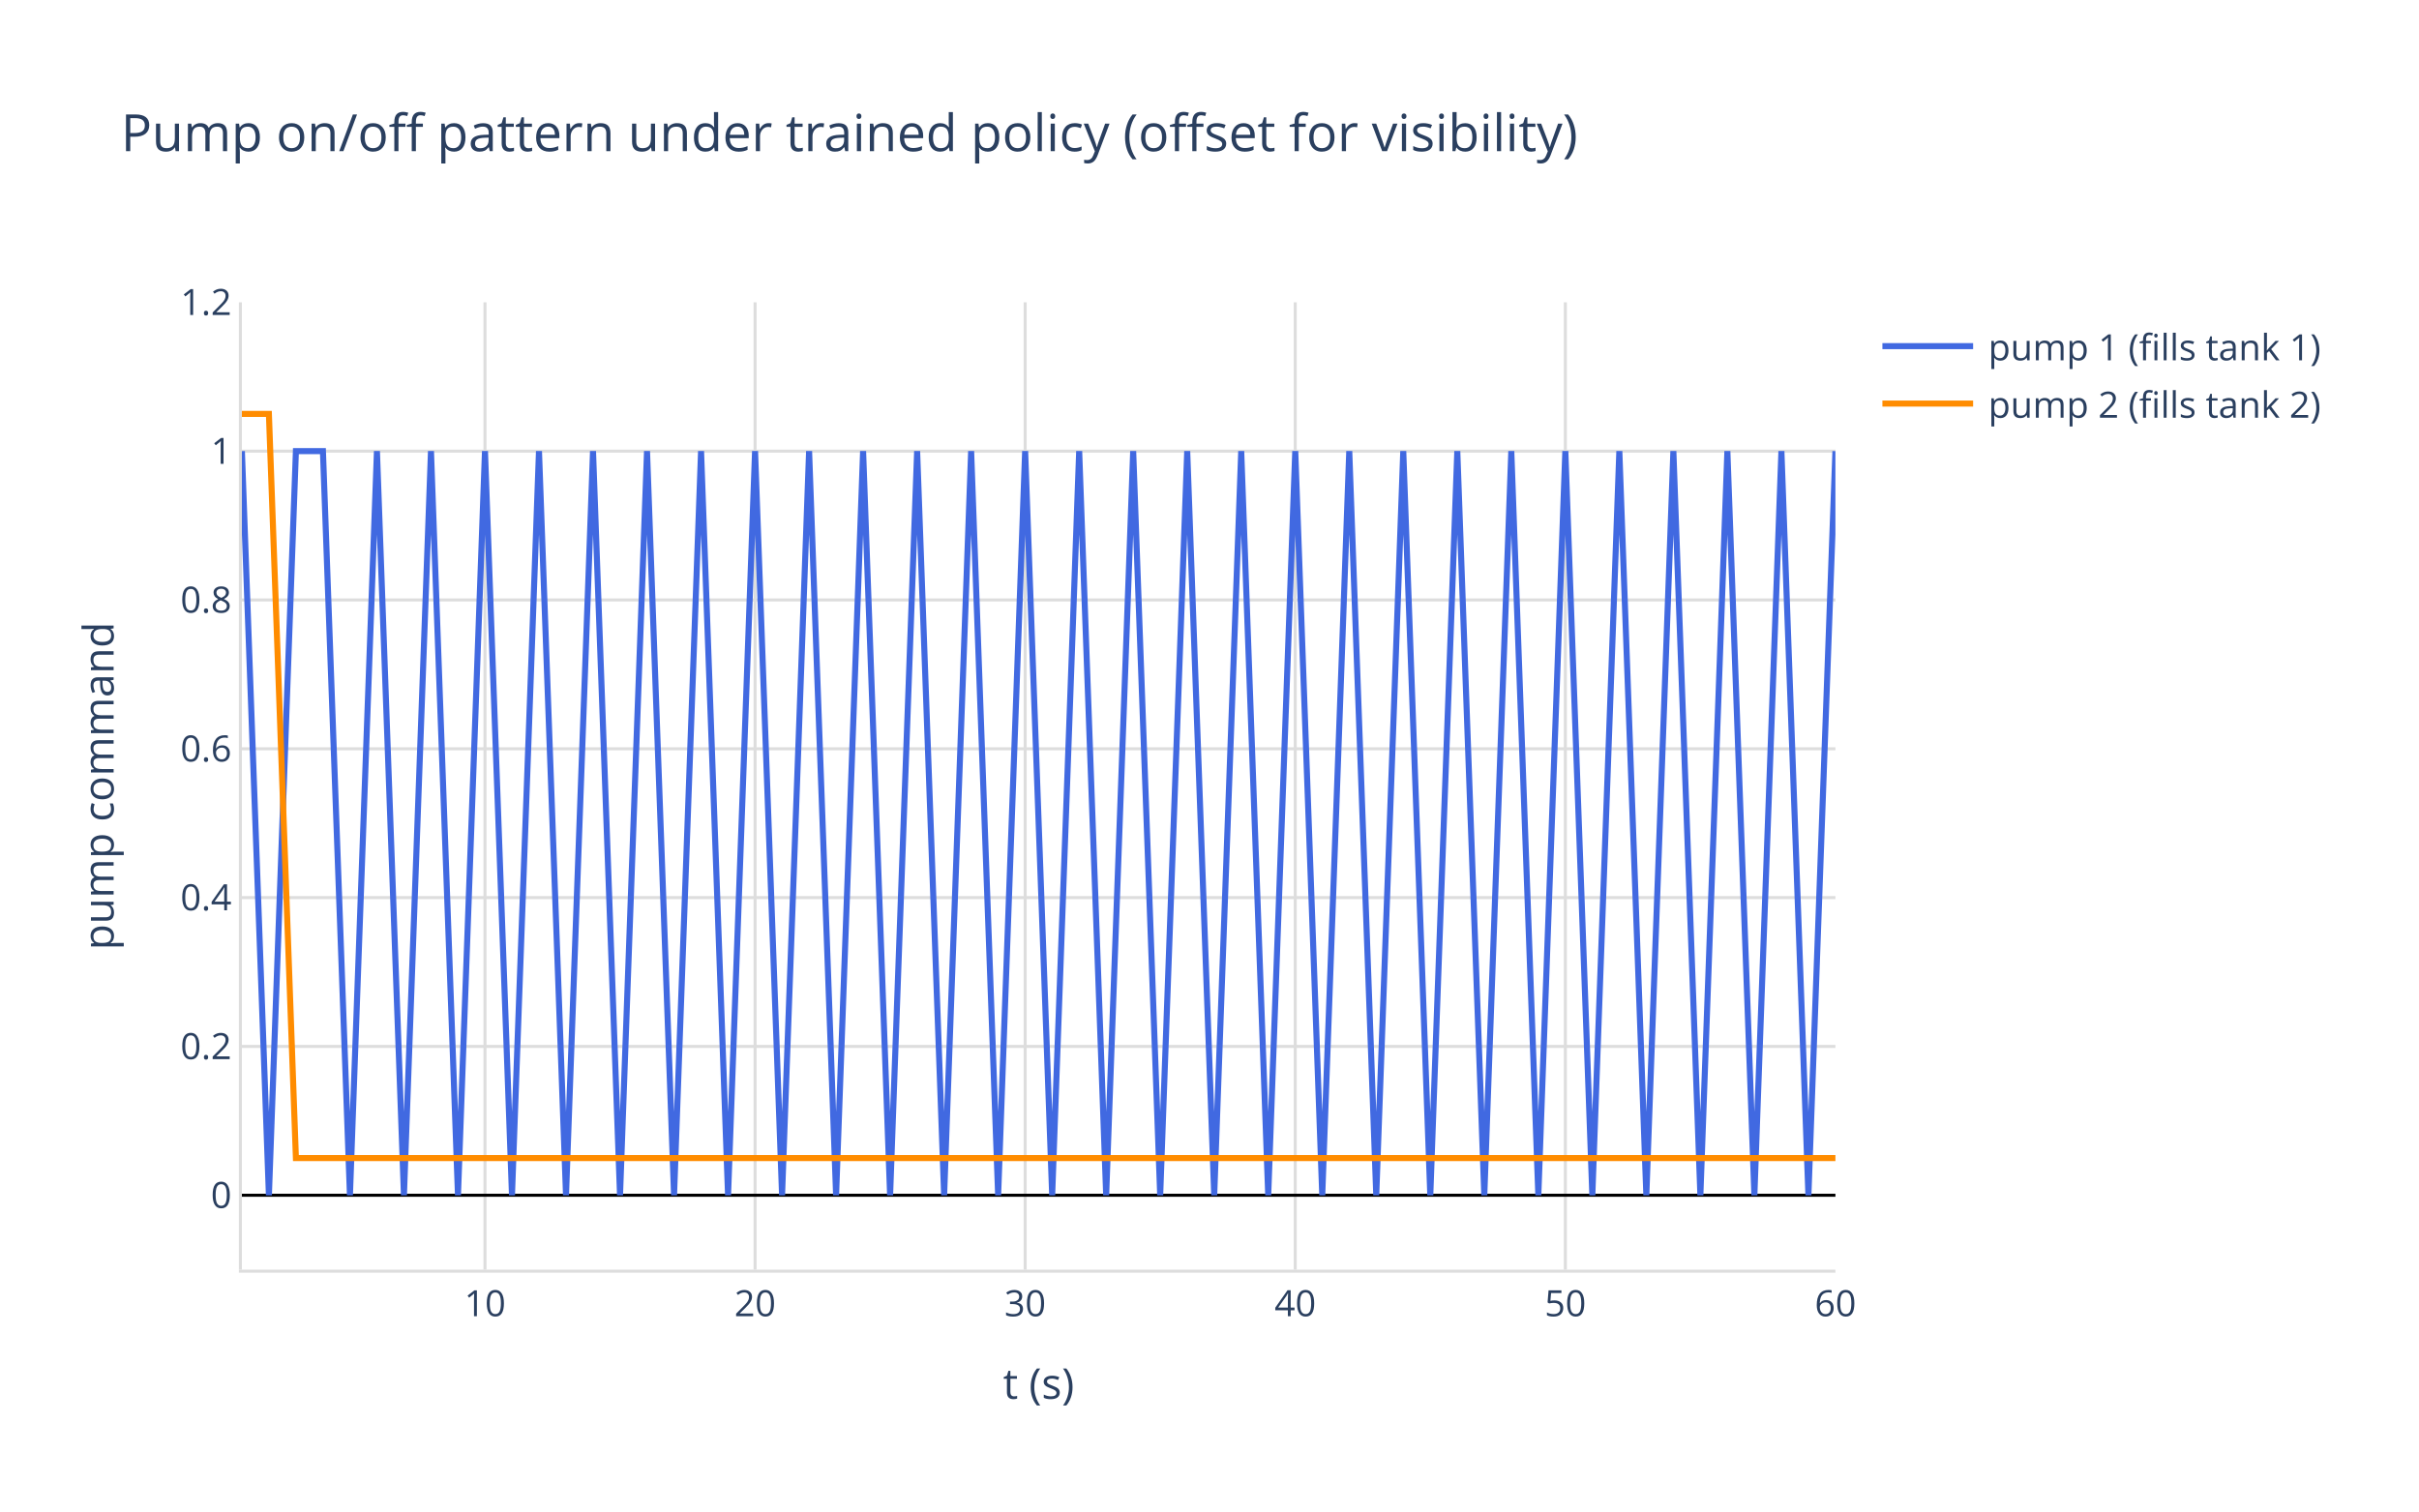
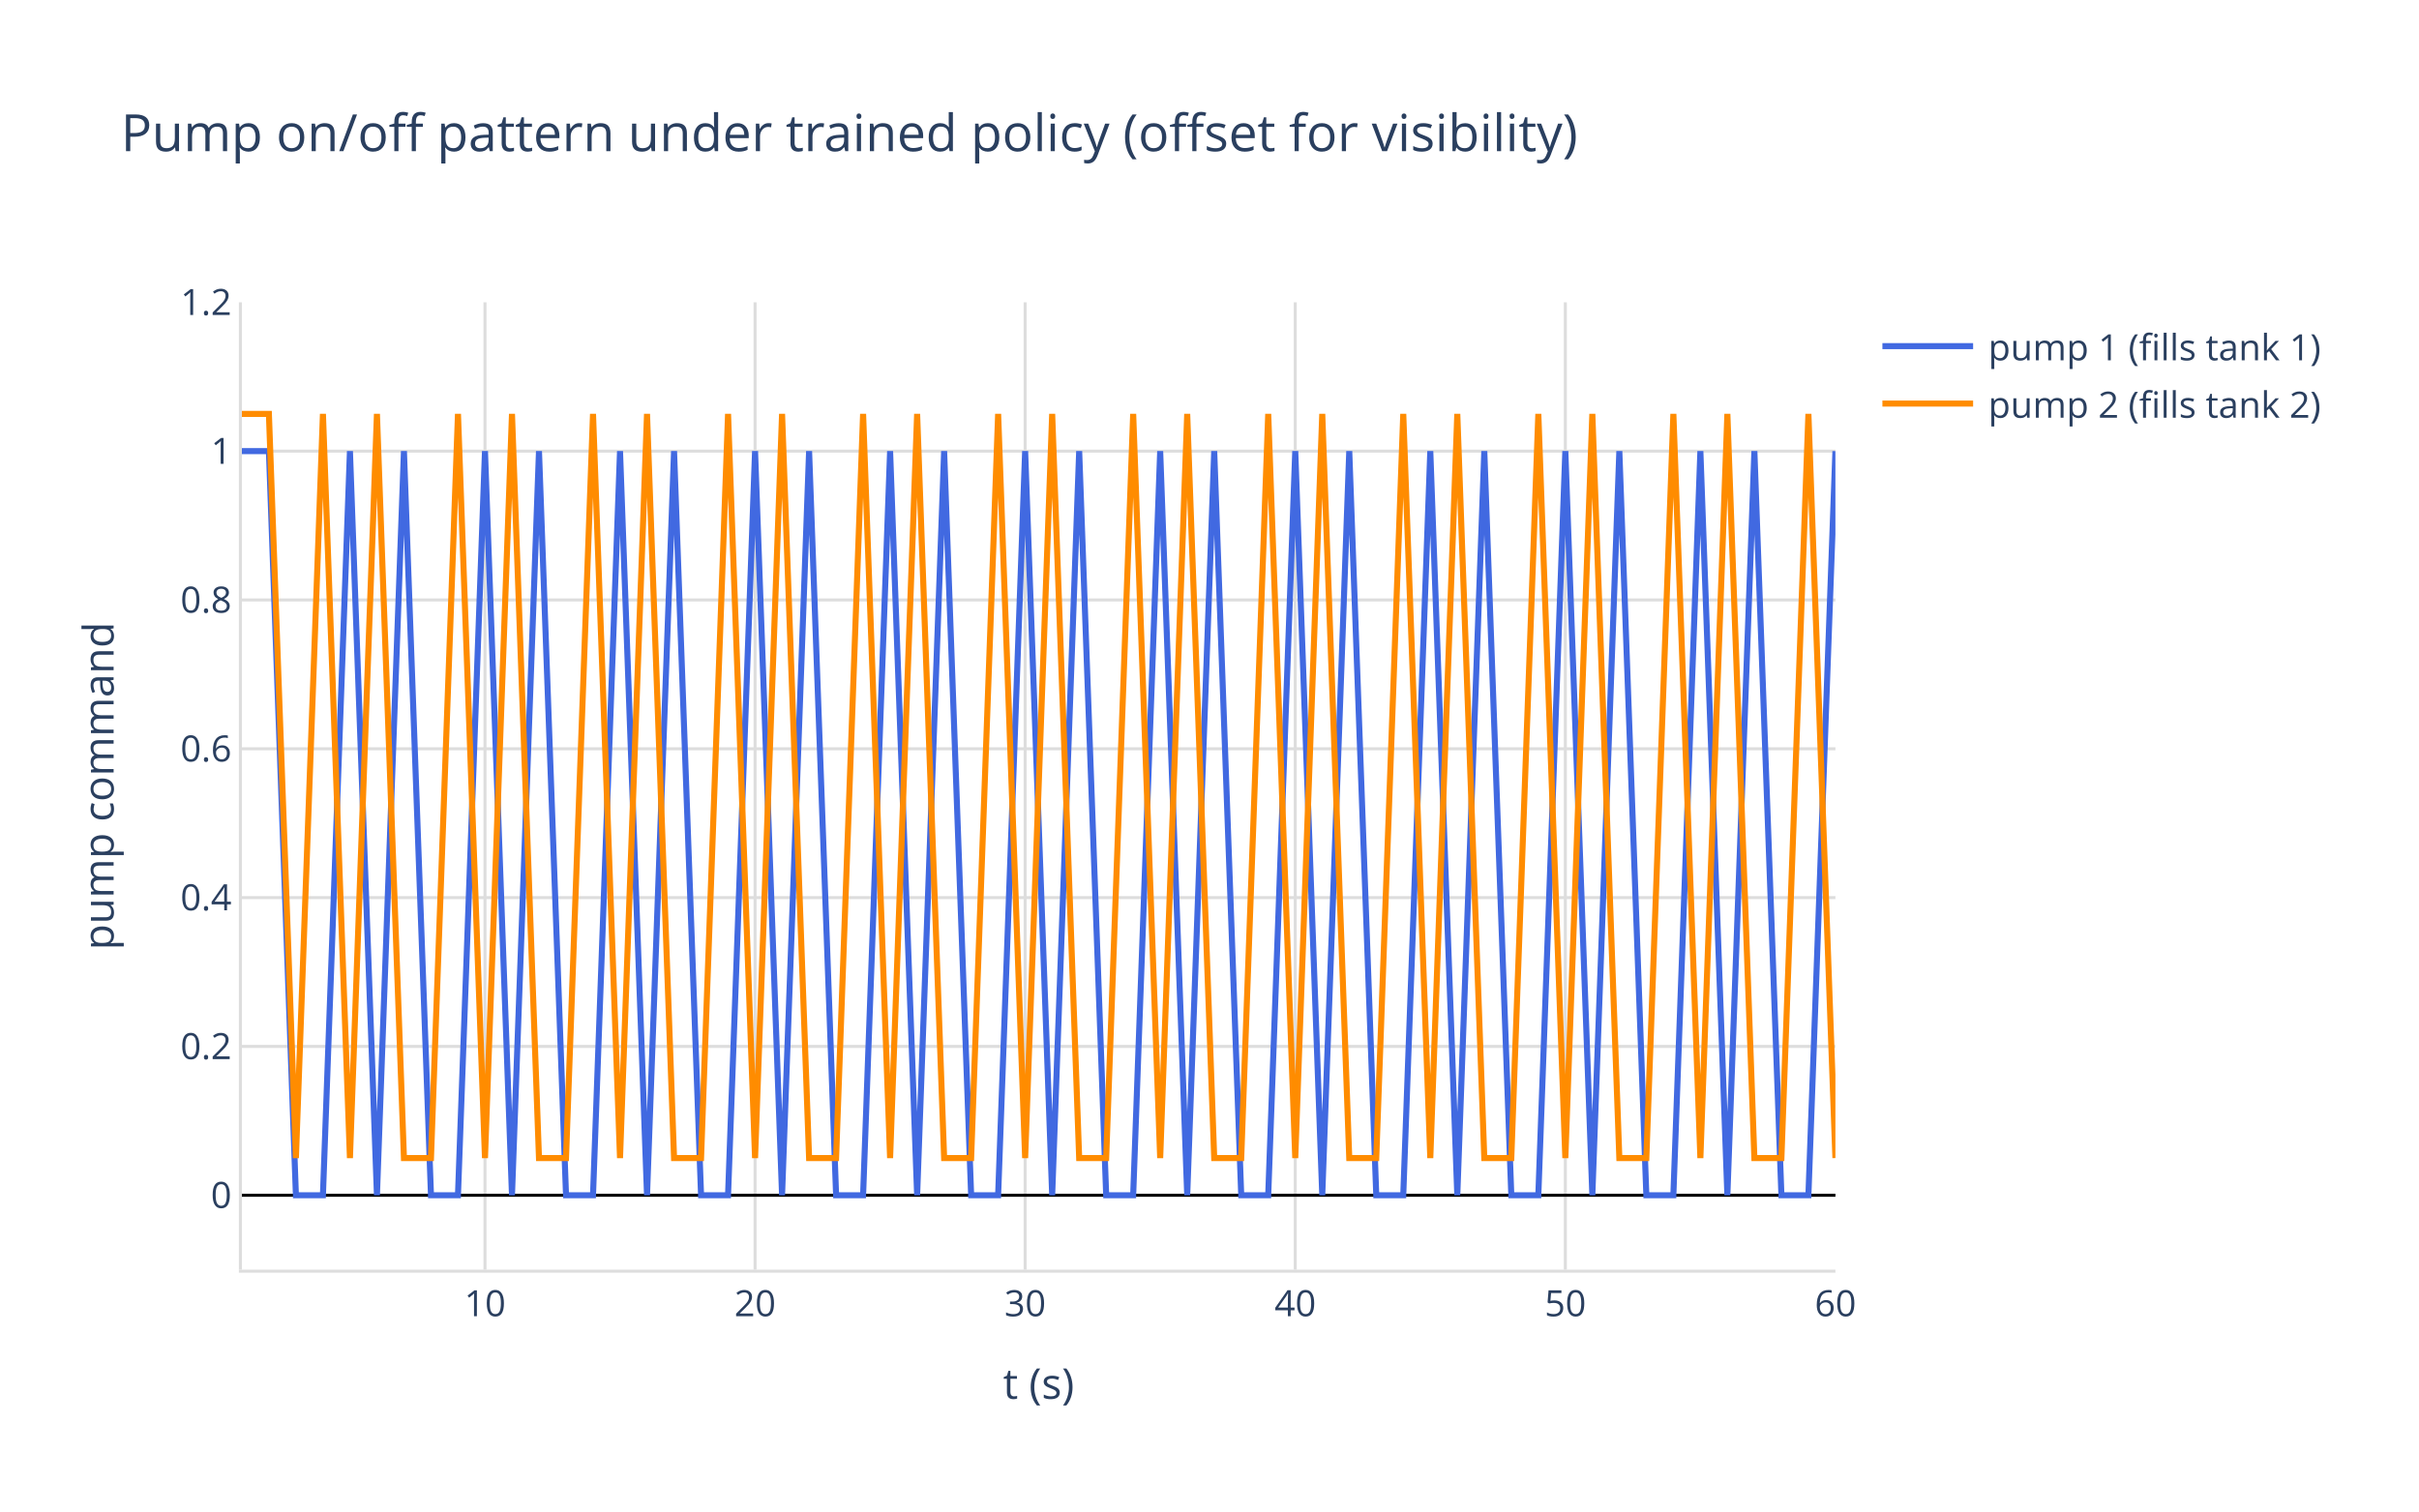
<svg xmlns="http://www.w3.org/2000/svg" class="main-svg" width="800" height="500" style="" viewBox="0 0 800 500">
  <rect x="0" y="0" width="800" height="500" style="fill: rgb(255, 255, 255); fill-opacity: 1;" />
-   <defs id="defs-986d06">
+   <defs id="defs-180b5e">
    <g class="clips">
-       <clipPath id="clip986d06xyplot" class="plotclip">
+       <clipPath id="clip180b5exyplot" class="plotclip">
        <rect width="527" height="320" />
      </clipPath>
-       <clipPath class="axesclip" id="clip986d06x">
+       <clipPath class="axesclip" id="clip180b5ex">
        <rect x="80" y="0" width="527" height="500" />
      </clipPath>
-       <clipPath class="axesclip" id="clip986d06y">
+       <clipPath class="axesclip" id="clip180b5ey">
        <rect x="0" y="100" width="800" height="320" />
      </clipPath>
-       <clipPath class="axesclip" id="clip986d06xy">
+       <clipPath class="axesclip" id="clip180b5exy">
        <rect x="80" y="100" width="527" height="320" />
      </clipPath>
    </g>
    <g class="gradients" />
    <g class="patterns" />
  </defs>
  <g class="bglayer" />
  <g class="layer-below">
    <g class="imagelayer" />
    <g class="shapelayer" />
  </g>
  <g class="cartesianlayer">
    <g class="subplot xy">
      <g class="layer-subplot">
        <g class="shapelayer" />
        <g class="imagelayer" />
      </g>
      <g class="minor-gridlayer">
        <g class="x" />
        <g class="y" />
      </g>
      <g class="gridlayer">
        <g class="x">
          <path class="xgrid crisp" transform="translate(160.39,0)" d="M0,100v320" style="stroke: rgb(221, 221, 221); stroke-opacity: 1; stroke-width: 1px;" />
          <path class="xgrid crisp" transform="translate(249.71,0)" d="M0,100v320" style="stroke: rgb(221, 221, 221); stroke-opacity: 1; stroke-width: 1px;" />
          <path class="xgrid crisp" transform="translate(339.03,0)" d="M0,100v320" style="stroke: rgb(221, 221, 221); stroke-opacity: 1; stroke-width: 1px;" />
          <path class="xgrid crisp" transform="translate(428.36,0)" d="M0,100v320" style="stroke: rgb(221, 221, 221); stroke-opacity: 1; stroke-width: 1px;" />
          <path class="xgrid crisp" transform="translate(517.68,0)" d="M0,100v320" style="stroke: rgb(221, 221, 221); stroke-opacity: 1; stroke-width: 1px;" />
        </g>
        <g class="y">
          <path class="ygrid crisp" transform="translate(0,346.15)" d="M80,0h527" style="stroke: rgb(221, 221, 221); stroke-opacity: 1; stroke-width: 1px;" />
          <path class="ygrid crisp" transform="translate(0,296.92)" d="M80,0h527" style="stroke: rgb(221, 221, 221); stroke-opacity: 1; stroke-width: 1px;" />
          <path class="ygrid crisp" transform="translate(0,247.69)" d="M80,0h527" style="stroke: rgb(221, 221, 221); stroke-opacity: 1; stroke-width: 1px;" />
          <path class="ygrid crisp" transform="translate(0,198.46)" d="M80,0h527" style="stroke: rgb(221, 221, 221); stroke-opacity: 1; stroke-width: 1px;" />
          <path class="ygrid crisp" transform="translate(0,149.23)" d="M80,0h527" style="stroke: rgb(221, 221, 221); stroke-opacity: 1; stroke-width: 1px;" />
        </g>
      </g>
      <g class="zerolinelayer">
        <path class="yzl zl crisp" transform="translate(0,395.38)" d="M80,0h527" style="stroke: rgb(0, 0, 0); stroke-opacity: 1; stroke-width: 1px;" />
      </g>
      <g class="layer-between">
        <g class="shapelayer" />
        <g class="imagelayer" />
      </g>
      <path class="xlines-below" />
      <path class="ylines-below" />
      <g class="overlines-below" />
      <g class="xaxislayer-below" />
      <g class="yaxislayer-below" />
      <g class="overaxes-below" />
      <g class="overplot">
-         <g class="xy" transform="translate(80,100)" clip-path="url(#clip986d06xyplot)">
+         <g class="xy" transform="translate(80,100)" clip-path="url(#clip180b5exyplot)">
          <g class="scatterlayer mlayer">
-             <g class="trace scatter trace147e19" style="stroke-miterlimit: 2; opacity: 1;">
+             <g class="trace scatter tracec3e7d3" style="stroke-miterlimit: 2; opacity: 1;">
              <g class="fills" />
              <g class="errorbars" />
              <g class="lines">
-                 <path class="js-line" d="M0,49.23L8.93,295.38L17.86,49.23L26.8,49.23L35.73,295.38L44.66,49.23L53.59,295.38L62.53,49.23L71.46,295.38L80.39,49.23L89.32,295.38L98.25,49.23L107.19,295.38L116.12,49.23L125.05,295.38L133.98,49.23L142.92,295.38L151.85,49.23L160.78,295.38L169.71,49.23L178.64,295.38L187.58,49.23L196.51,295.38L205.44,49.23L214.37,295.38L223.31,49.23L232.24,295.38L241.17,49.23L250.1,295.38L259.03,49.23L267.97,295.38L276.9,49.23L285.83,295.38L294.76,49.23L303.69,295.38L312.63,49.23L321.56,295.38L330.49,49.23L339.42,295.38L348.36,49.23L357.29,295.38L366.22,49.23L375.15,295.38L384.08,49.23L393.02,295.38L401.95,49.23L410.88,295.38L419.81,49.23L428.75,295.38L437.68,49.23L446.61,295.38L455.54,49.23L464.47,295.38L473.41,49.23L482.34,295.38L491.27,49.23L500.2,295.38L509.14,49.23L518.07,295.38L527,49.23" style="vector-effect: none; fill: none; stroke: rgb(65, 105, 225); stroke-opacity: 1; stroke-width: 2px; opacity: 1;" />
+                 <path class="js-line" d="M0,49.23L8.93,49.23L17.86,295.38L26.8,295.38L35.73,49.23L44.66,295.38L53.59,49.23L62.53,295.38L71.46,295.38L80.39,49.23L89.32,295.38L98.25,49.23L107.19,295.38L116.12,295.38L125.05,49.23L133.98,295.38L142.92,49.23L151.85,295.38L160.78,295.38L169.71,49.23L178.64,295.38L187.58,49.23L196.51,295.38L205.44,295.38L214.37,49.23L223.31,295.38L232.24,49.23L241.17,295.38L250.1,295.38L259.03,49.23L267.97,295.38L276.9,49.23L285.83,295.38L294.76,295.38L303.69,49.23L312.63,295.38L321.56,49.23L330.49,295.38L339.42,295.38L348.36,49.23L357.29,295.38L366.22,49.23L375.15,295.38L384.08,295.38L393.02,49.23L401.95,295.38L410.88,49.23L419.81,295.38L428.75,295.38L437.68,49.23L446.61,295.38L455.54,49.23L464.47,295.38L473.41,295.38L482.34,49.23L491.27,295.38L500.2,49.23L509.14,295.38L518.07,295.38L527,49.23" style="vector-effect: none; fill: none; stroke: rgb(65, 105, 225); stroke-opacity: 1; stroke-width: 2px; opacity: 1;" />
              </g>
              <g class="points" />
              <g class="text" />
            </g>
-             <g class="trace scatter tracec171fd" style="stroke-miterlimit: 2; opacity: 1;">
+             <g class="trace scatter trace5ee1fc" style="stroke-miterlimit: 2; opacity: 1;">
              <g class="fills" />
              <g class="errorbars" />
              <g class="lines">
-                 <path class="js-line" d="M0,36.92L8.93,36.92L17.86,283.08L527,283.08" style="vector-effect: none; fill: none; stroke: rgb(255, 140, 0); stroke-opacity: 1; stroke-width: 2px; opacity: 1;" />
+                 <path class="js-line" d="M0,36.92L8.93,36.92L17.86,283.08L26.8,36.92L35.73,283.08L44.66,36.92L53.59,283.08L62.53,283.08L71.46,36.92L80.39,283.08L89.32,36.92L98.25,283.08L107.19,283.08L116.12,36.92L125.05,283.08L133.98,36.92L142.92,283.08L151.85,283.08L160.78,36.92L169.71,283.08L178.64,36.92L187.58,283.08L196.51,283.08L205.44,36.92L214.37,283.08L223.31,36.92L232.24,283.08L241.17,283.08L250.1,36.92L259.03,283.08L267.97,36.92L276.9,283.08L285.83,283.08L294.76,36.92L303.69,283.08L312.63,36.92L321.56,283.08L330.49,283.08L339.42,36.92L348.36,283.08L357.29,36.92L366.22,283.08L375.15,283.08L384.08,36.92L393.02,283.08L401.95,36.92L410.88,283.08L419.81,283.08L428.75,36.92L437.68,283.08L446.61,36.92L455.54,283.08L464.47,283.08L473.41,36.92L482.34,283.08L491.27,36.92L500.2,283.08L509.14,283.08L518.07,36.92L527,283.08" style="vector-effect: none; fill: none; stroke: rgb(255, 140, 0); stroke-opacity: 1; stroke-width: 2px; opacity: 1;" />
              </g>
              <g class="points" />
              <g class="text" />
            </g>
          </g>
        </g>
      </g>
      <g class="zerolinelayer-above" />
      <path class="xlines-above crisp" d="M79,420.5H607" style="fill: none; stroke-width: 1px; stroke: rgb(221, 221, 221); stroke-opacity: 1;" />
      <path class="ylines-above crisp" d="M79.5,100V420" style="fill: none; stroke-width: 1px; stroke: rgb(221, 221, 221); stroke-opacity: 1;" />
      <g class="overlines-above" />
      <g class="xaxislayer-above">
        <g class="xtick">
          <text text-anchor="middle" x="0" y="435.4" transform="translate(160.39,0)" style="font-family: 'Open Sans', verdana, arial, sans-serif; font-size: 12px; fill: rgb(42, 63, 95); fill-opacity: 1; white-space: pre;">10</text>
        </g>
        <g class="xtick">
          <text text-anchor="middle" x="0" y="435.4" style="font-family: 'Open Sans', verdana, arial, sans-serif; font-size: 12px; fill: rgb(42, 63, 95); fill-opacity: 1; white-space: pre;" transform="translate(249.71,0)">20</text>
        </g>
        <g class="xtick">
          <text text-anchor="middle" x="0" y="435.4" style="font-family: 'Open Sans', verdana, arial, sans-serif; font-size: 12px; fill: rgb(42, 63, 95); fill-opacity: 1; white-space: pre;" transform="translate(339.03,0)">30</text>
        </g>
        <g class="xtick">
          <text text-anchor="middle" x="0" y="435.4" style="font-family: 'Open Sans', verdana, arial, sans-serif; font-size: 12px; fill: rgb(42, 63, 95); fill-opacity: 1; white-space: pre;" transform="translate(428.36,0)">40</text>
        </g>
        <g class="xtick">
          <text text-anchor="middle" x="0" y="435.4" style="font-family: 'Open Sans', verdana, arial, sans-serif; font-size: 12px; fill: rgb(42, 63, 95); fill-opacity: 1; white-space: pre;" transform="translate(517.68,0)">50</text>
        </g>
        <g class="xtick">
          <text text-anchor="middle" x="0" y="435.4" style="font-family: 'Open Sans', verdana, arial, sans-serif; font-size: 12px; fill: rgb(42, 63, 95); fill-opacity: 1; white-space: pre;" transform="translate(607,0)">60</text>
        </g>
      </g>
      <g class="yaxislayer-above">
        <g class="ytick">
          <text text-anchor="end" x="76.6" y="4.2" transform="translate(0,395.38)" style="font-family: 'Open Sans', verdana, arial, sans-serif; font-size: 12px; fill: rgb(42, 63, 95); fill-opacity: 1; white-space: pre;">0</text>
        </g>
        <g class="ytick">
          <text text-anchor="end" x="76.6" y="4.2" style="font-family: 'Open Sans', verdana, arial, sans-serif; font-size: 12px; fill: rgb(42, 63, 95); fill-opacity: 1; white-space: pre;" transform="translate(0,346.15)">0.2</text>
        </g>
        <g class="ytick">
          <text text-anchor="end" x="76.6" y="4.2" style="font-family: 'Open Sans', verdana, arial, sans-serif; font-size: 12px; fill: rgb(42, 63, 95); fill-opacity: 1; white-space: pre;" transform="translate(0,296.92)">0.4</text>
        </g>
        <g class="ytick">
          <text text-anchor="end" x="76.6" y="4.2" style="font-family: 'Open Sans', verdana, arial, sans-serif; font-size: 12px; fill: rgb(42, 63, 95); fill-opacity: 1; white-space: pre;" transform="translate(0,247.69)">0.6</text>
        </g>
        <g class="ytick">
          <text text-anchor="end" x="76.6" y="4.2" style="font-family: 'Open Sans', verdana, arial, sans-serif; font-size: 12px; fill: rgb(42, 63, 95); fill-opacity: 1; white-space: pre;" transform="translate(0,198.46)">0.8</text>
        </g>
        <g class="ytick">
          <text text-anchor="end" x="76.6" y="4.2" style="font-family: 'Open Sans', verdana, arial, sans-serif; font-size: 12px; fill: rgb(42, 63, 95); fill-opacity: 1; white-space: pre;" transform="translate(0,149.23)">1</text>
        </g>
        <g class="ytick">
          <text text-anchor="end" x="76.6" y="4.2" style="font-family: 'Open Sans', verdana, arial, sans-serif; font-size: 12px; fill: rgb(42, 63, 95); fill-opacity: 1; white-space: pre;" transform="translate(0,100)">1.2</text>
        </g>
      </g>
      <g class="overaxes-above" />
    </g>
  </g>
  <g class="polarlayer" />
  <g class="smithlayer" />
  <g class="ternarylayer" />
  <g class="geolayer" />
  <g class="funnelarealayer" />
  <g class="pielayer" />
  <g class="iciclelayer" />
  <g class="treemaplayer" />
  <g class="sunburstlayer" />
  <g class="glimages" />
-   <defs id="topdefs-986d06">
+   <defs id="topdefs-180b5e">
    <g class="clips" />
-     <clipPath id="legend986d06">
+     <clipPath id="legend180b5e">
      <rect width="170" height="48" x="0" y="0" />
    </clipPath>
  </defs>
  <g class="layer-above">
    <g class="imagelayer" />
    <g class="shapelayer" />
  </g>
  <g class="infolayer">
    <g class="legend" pointer-events="all" transform="translate(617.54,100)">
      <rect class="bg" shape-rendering="crispEdges" style="stroke: rgb(68, 68, 68); stroke-opacity: 1; fill: rgb(255, 255, 255); fill-opacity: 1; stroke-width: 0px;" width="170" height="48" x="0" y="0" />
-       <g class="scrollbox" transform="" clip-path="url(#legend986d06)">
+       <g class="scrollbox" transform="" clip-path="url(#legend180b5e)">
        <g class="groups">
          <g class="traces" transform="translate(0,14.5)" style="opacity: 1;">
            <text class="legendtext" text-anchor="start" x="40" y="4.68" style="font-family: 'Open Sans', verdana, arial, sans-serif; font-size: 12px; fill: rgb(42, 63, 95); fill-opacity: 1; white-space: pre;">pump 1 (fills tank 1)</text>
            <g class="layers" style="opacity: 1;">
              <g class="legendfill" />
              <g class="legendlines">
                <path class="js-line" d="M5,0h30" style="fill: none; stroke: rgb(65, 105, 225); stroke-opacity: 1; stroke-width: 2px;" />
              </g>
              <g class="legendsymbols">
                <g class="legendpoints" />
              </g>
            </g>
            <rect class="legendtoggle" x="0" y="-9.5" width="164.234" height="19" style="fill: rgb(0, 0, 0); fill-opacity: 0;" />
          </g>
          <g class="traces" transform="translate(0,33.5)" style="opacity: 1;">
            <text class="legendtext" text-anchor="start" x="40" y="4.68" style="font-family: 'Open Sans', verdana, arial, sans-serif; font-size: 12px; fill: rgb(42, 63, 95); fill-opacity: 1; white-space: pre;">pump 2 (fills tank 2)</text>
            <g class="layers" style="opacity: 1;">
              <g class="legendfill" />
              <g class="legendlines">
                <path class="js-line" d="M5,0h30" style="fill: none; stroke: rgb(255, 140, 0); stroke-opacity: 1; stroke-width: 2px;" />
              </g>
              <g class="legendsymbols">
                <g class="legendpoints" />
              </g>
            </g>
            <rect class="legendtoggle" x="0" y="-9.5" width="164.234" height="19" style="fill: rgb(0, 0, 0); fill-opacity: 0;" />
          </g>
        </g>
      </g>
      <rect class="scrollbar" rx="20" ry="3" width="0" height="0" style="fill: rgb(128, 139, 164); fill-opacity: 1;" x="0" y="0" />
    </g>
    <g class="g-gtitle">
      <text class="gtitle" x="40" y="50" text-anchor="start" dy="0em" style="opacity: 1; font-family: 'Open Sans', verdana, arial, sans-serif; font-size: 17px; fill: rgb(42, 63, 95); fill-opacity: 1; white-space: pre;">Pump on/off pattern under trained policy (offset for visibility)</text>
    </g>
    <g class="g-xtitle">
      <text class="xtitle" x="343.5" y="462.7" text-anchor="middle" style="opacity: 1; font-family: 'Open Sans', verdana, arial, sans-serif; font-size: 14px; fill: rgb(42, 63, 95); fill-opacity: 1; white-space: pre;">t (s)</text>
    </g>
    <g class="g-ytitle">
      <text class="ytitle" transform="rotate(-90,37.57461,260)" x="37.575" y="260" text-anchor="middle" style="opacity: 1; font-family: 'Open Sans', verdana, arial, sans-serif; font-size: 14px; fill: rgb(42, 63, 95); fill-opacity: 1; white-space: pre;">pump command</text>
    </g>
  </g>
</svg>
